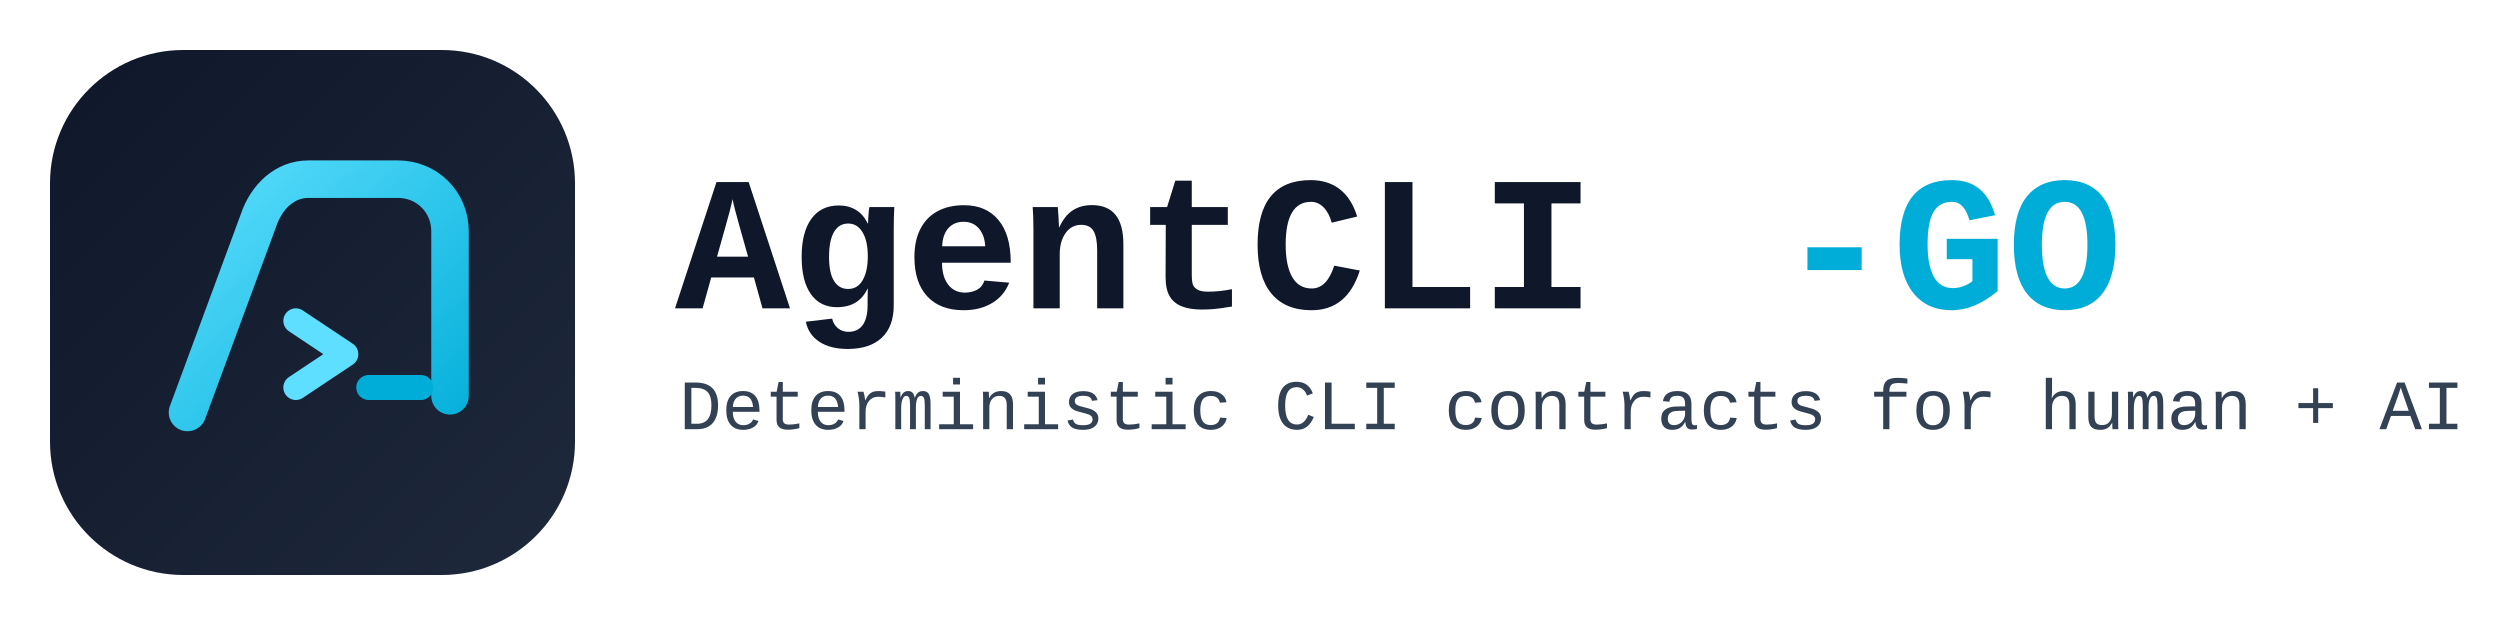
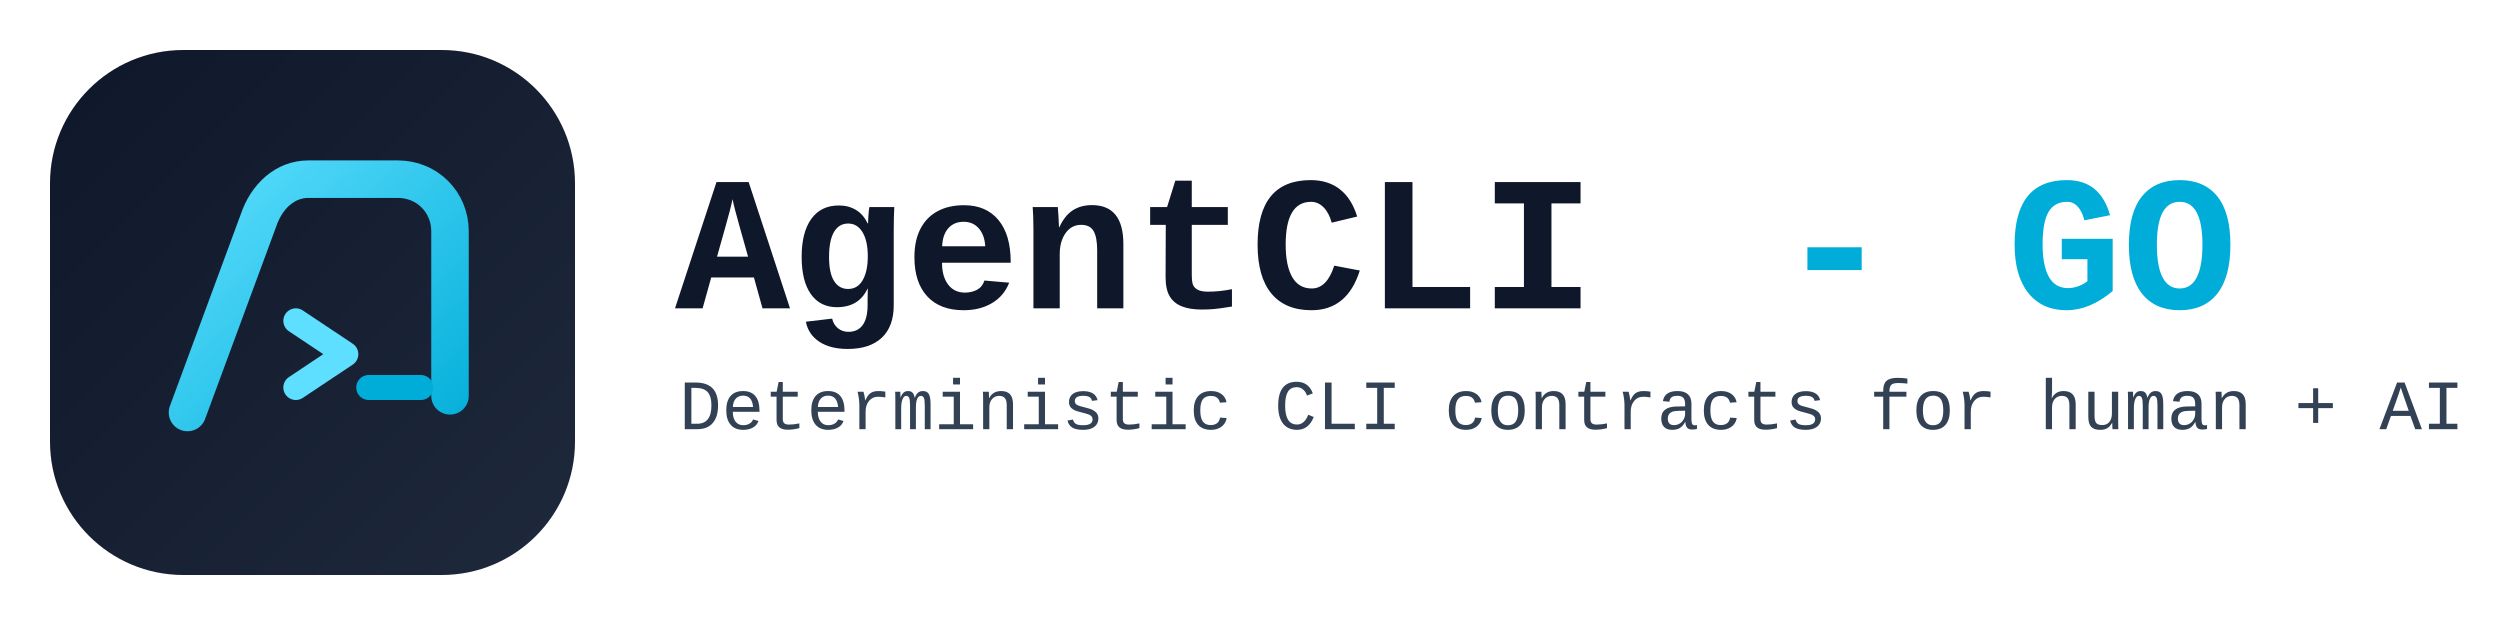
- <svg xmlns="http://www.w3.org/2000/svg" width="1200" height="300" viewBox="0 0 1200 300" fill="none" role="img" aria-label="AgentCLI -GO logo">
+ <svg xmlns="http://www.w3.org/2000/svg" width="1200" height="300" viewBox="0 0 1200 300" fill="none" role="img" aria-label="AgentCLI - GO logo">
  <defs>
    <linearGradient id="logoBg" x1="24" y1="24" x2="276" y2="276" gradientUnits="userSpaceOnUse">
      <stop stop-color="#0F172A" />
      <stop offset="1" stop-color="#1E293B" />
    </linearGradient>
    <linearGradient id="logoGoBlue" x1="84" y1="80" x2="218" y2="222" gradientUnits="userSpaceOnUse">
      <stop stop-color="#5EDFFF" />
      <stop offset="1" stop-color="#00ADD8" />
    </linearGradient>
  </defs>
  <rect x="24" y="24" width="252" height="252" rx="64" fill="url(#logoBg)" />
  <path d="M90 198L124 106C128 94 137 86 148 86H191C205 86 216 97 216 111V190" stroke="url(#logoGoBlue)" stroke-width="18" stroke-linecap="round" stroke-linejoin="round" />
  <path d="M142 154L166 170L142 186" stroke="#5EDFFF" stroke-width="12" stroke-linecap="round" stroke-linejoin="round" />
  <path d="M177 186H202" stroke="#00ADD8" stroke-width="12" stroke-linecap="round" />
  <text x="324" y="148" font-family="SFMono-Regular, Menlo, Monaco, Consolas, Liberation Mono, monospace" font-size="92" font-weight="700" fill="#0F172A">AgentCLI</text>
-   <text x="853" y="148" font-family="SFMono-Regular, Menlo, Monaco, Consolas, Liberation Mono, monospace" font-size="92" font-weight="700" fill="#00ADD8">-GO</text>
+   <text x="853" y="148" font-family="SFMono-Regular, Menlo, Monaco, Consolas, Liberation Mono, monospace" font-size="92" font-weight="700" fill="#00ADD8">- GO</text>
  <text x="326" y="206" font-family="SFMono-Regular, Menlo, Monaco, Consolas, Liberation Mono, monospace" font-size="34" fill="#334155">Deterministic CLI contracts for human + AI teams</text>
</svg>
